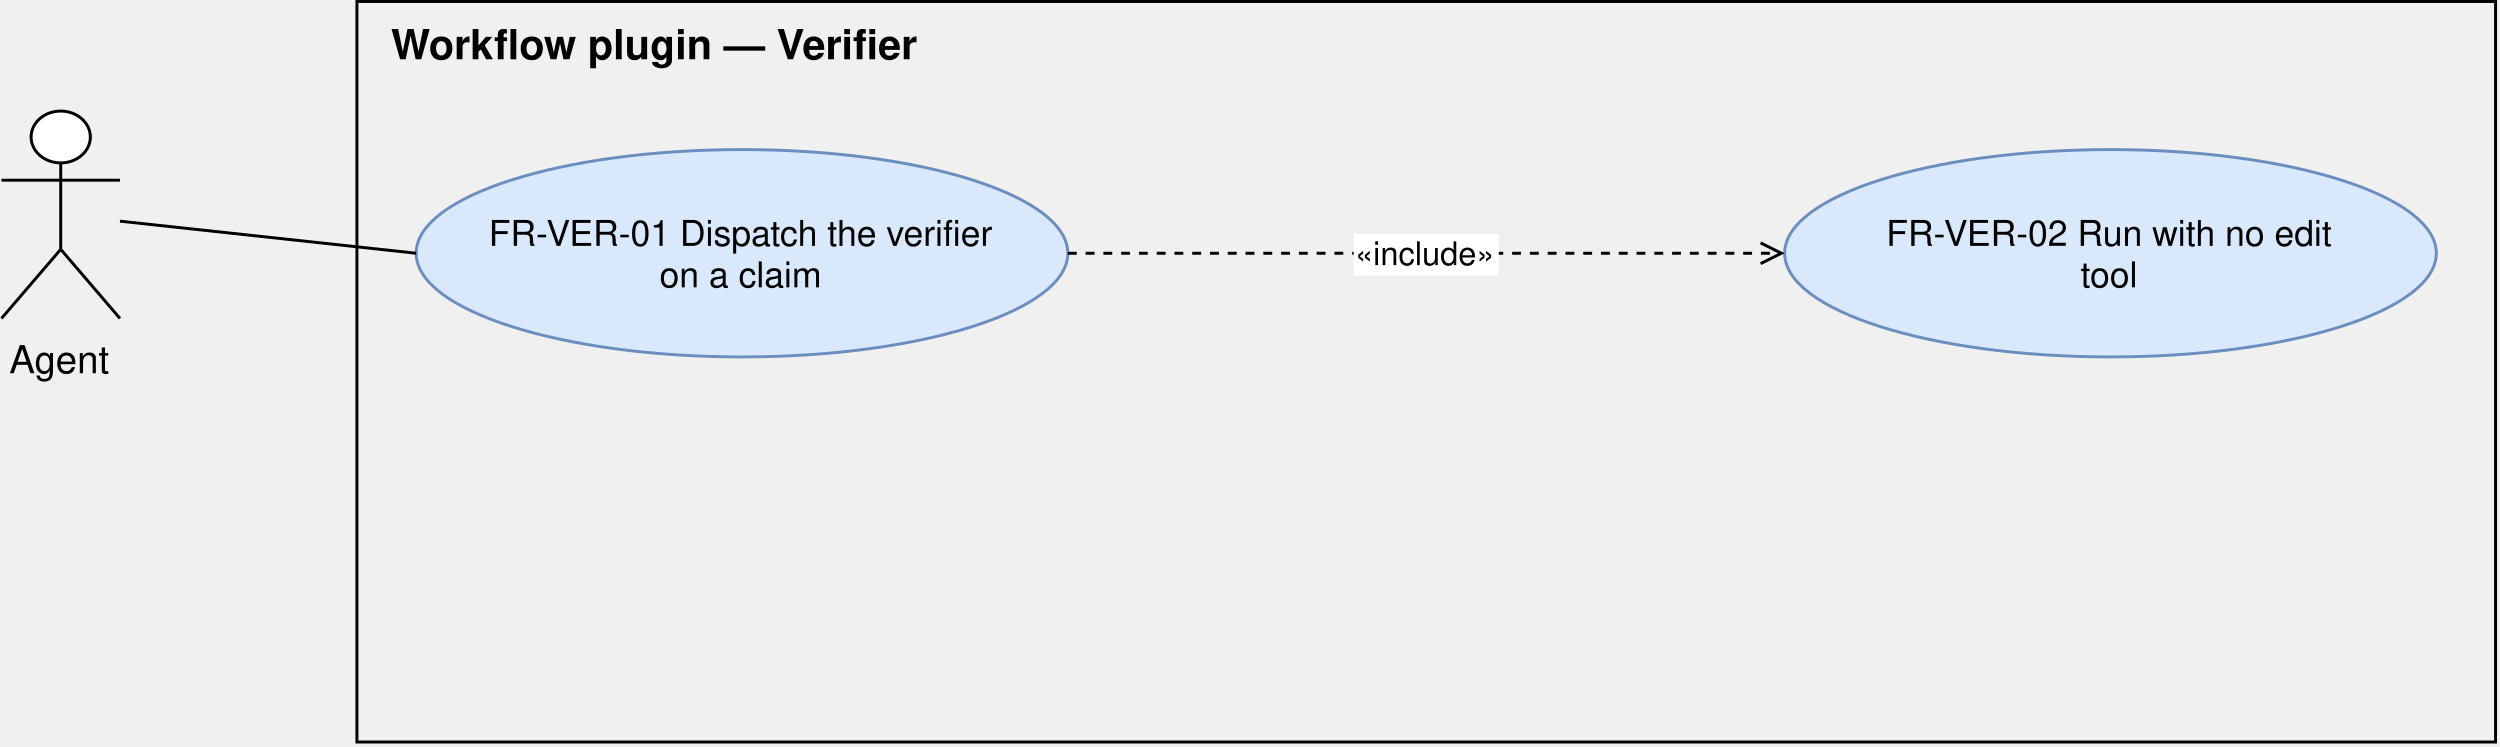
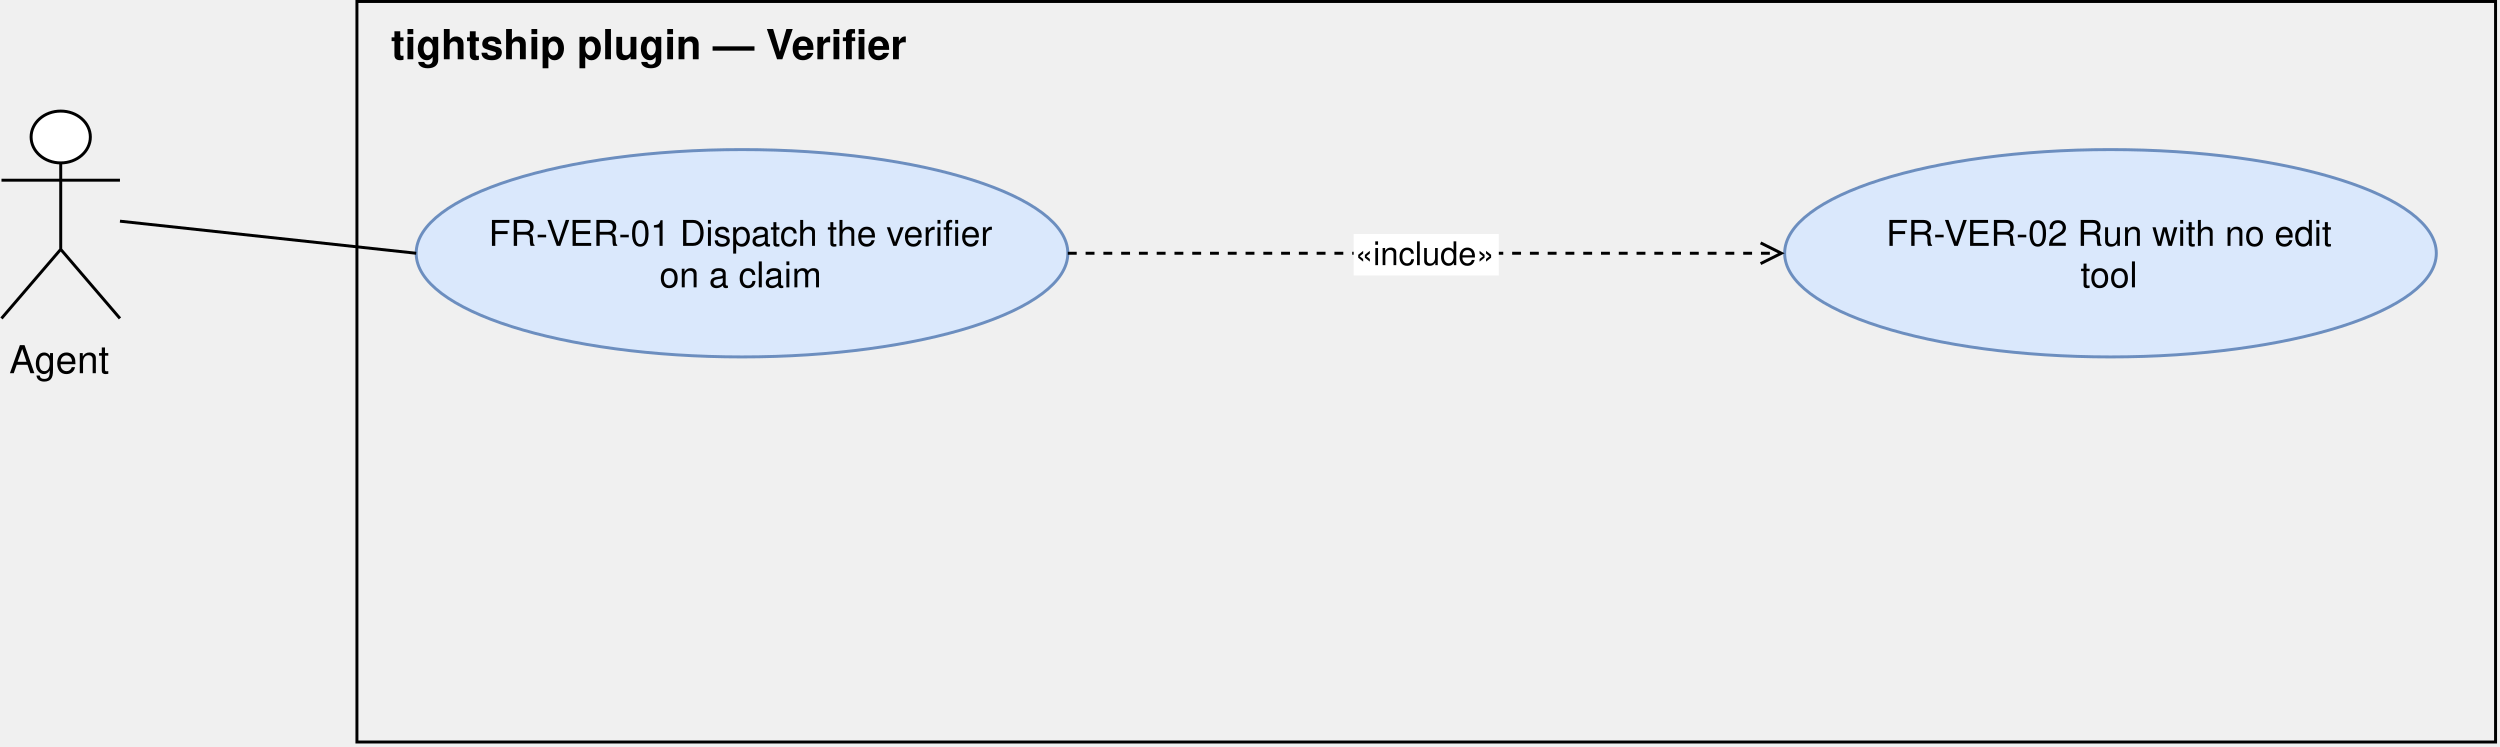
- <svg xmlns="http://www.w3.org/2000/svg" style="background: transparent; background-color: transparent; color-scheme: light;" version="1.1" width="844px" height="252px" viewBox="0 0 844 252" content="&lt;mxfile host=&quot;Electron&quot;&gt;&#10;  &lt;diagram name=&quot;Page-1&quot; id=&quot;0&quot;&gt;&#10;    &lt;mxGraphModel dx=&quot;-487&quot; dy=&quot;-115&quot; grid=&quot;0&quot; gridSize=&quot;10&quot; guides=&quot;1&quot; tooltips=&quot;1&quot; connect=&quot;1&quot; arrows=&quot;1&quot; fold=&quot;0&quot; page=&quot;0&quot; pageScale=&quot;1&quot; pageWidth=&quot;850&quot; pageHeight=&quot;1100&quot; background=&quot;#ffffff&quot; math=&quot;0&quot; shadow=&quot;0&quot;&gt;&#10;      &lt;root&gt;&#10;        &lt;mxCell id=&quot;0&quot; /&gt;&#10;        &lt;mxCell id=&quot;1&quot; parent=&quot;0&quot; /&gt;&#10;        &lt;mxCell id=&quot;c2&quot; parent=&quot;1&quot; style=&quot;rounded=0;fillColor=none;verticalAlign=top;align=left;spacingLeft=10;fontStyle=1;fontSize=14;html=0;&quot; value=&quot;Workflow plugin — Verifier&quot; vertex=&quot;1&quot;&gt;&#10;          &lt;mxGeometry height=&quot;250&quot; width=&quot;722&quot; x=&quot;162&quot; y=&quot;41&quot; as=&quot;geometry&quot; /&gt;&#10;        &lt;/mxCell&gt;&#10;        &lt;mxCell id=&quot;c3&quot; parent=&quot;1&quot; style=&quot;ellipse;fontSize=12;fillColor=#dae8fc;strokeColor=#6c8ebf;html=0;&quot; value=&quot;FR-VER-01 Dispatch the verifier&amp;#xa;on a claim&quot; vertex=&quot;1&quot;&gt;&#10;          &lt;mxGeometry height=&quot;70&quot; width=&quot;220&quot; x=&quot;182&quot; y=&quot;91&quot; as=&quot;geometry&quot; /&gt;&#10;        &lt;/mxCell&gt;&#10;        &lt;mxCell id=&quot;c4&quot; parent=&quot;1&quot; style=&quot;ellipse;fontSize=12;fillColor=#dae8fc;strokeColor=#6c8ebf;html=0;&quot; value=&quot;FR-VER-02 Run with no edit&amp;#xa;tool&quot; vertex=&quot;1&quot;&gt;&#10;          &lt;mxGeometry height=&quot;70&quot; width=&quot;220&quot; x=&quot;644&quot; y=&quot;91&quot; as=&quot;geometry&quot; /&gt;&#10;        &lt;/mxCell&gt;&#10;        &lt;mxCell id=&quot;c5&quot; parent=&quot;1&quot; style=&quot;shape=umlActor;verticalLabelPosition=bottom;verticalAlign=top;fontSize=13;html=0;&quot; value=&quot;Agent&quot; vertex=&quot;1&quot;&gt;&#10;          &lt;mxGeometry height=&quot;70&quot; width=&quot;40&quot; x=&quot;42&quot; y=&quot;78&quot; as=&quot;geometry&quot; /&gt;&#10;        &lt;/mxCell&gt;&#10;        &lt;mxCell id=&quot;c6&quot; edge=&quot;1&quot; parent=&quot;1&quot; source=&quot;c5&quot; style=&quot;endArrow=none;entryX=0;entryY=0.5;html=0;fontSize=11;labelBackgroundColor=#ffffff;&quot; target=&quot;c3&quot; value=&quot;&quot;&gt;&#10;          &lt;mxGeometry relative=&quot;1&quot; as=&quot;geometry&quot; /&gt;&#10;        &lt;/mxCell&gt;&#10;        &lt;mxCell id=&quot;c7&quot; edge=&quot;1&quot; parent=&quot;1&quot; source=&quot;c3&quot; style=&quot;dashed=1;endArrow=open;endFill=0;html=0;fontSize=11;labelBackgroundColor=#ffffff;&quot; target=&quot;c4&quot; value=&quot;«include»&quot;&gt;&#10;          &lt;mxGeometry relative=&quot;1&quot; as=&quot;geometry&quot; /&gt;&#10;        &lt;/mxCell&gt;&#10;      &lt;/root&gt;&#10;    &lt;/mxGraphModel&gt;&#10;  &lt;/diagram&gt;&#10;&lt;/mxfile&gt;&#10;">
+ <svg xmlns="http://www.w3.org/2000/svg" style="background: transparent; background-color: transparent; color-scheme: light;" version="1.1" width="844px" height="252px" viewBox="0 0 844 252" content="&lt;mxfile host=&quot;Electron&quot;&gt;&#10;  &lt;diagram name=&quot;Page-1&quot; id=&quot;0&quot;&gt;&#10;    &lt;mxGraphModel dx=&quot;-487&quot; dy=&quot;-115&quot; grid=&quot;0&quot; gridSize=&quot;10&quot; guides=&quot;1&quot; tooltips=&quot;1&quot; connect=&quot;1&quot; arrows=&quot;1&quot; fold=&quot;0&quot; page=&quot;0&quot; pageScale=&quot;1&quot; pageWidth=&quot;850&quot; pageHeight=&quot;1100&quot; background=&quot;#ffffff&quot; math=&quot;0&quot; shadow=&quot;0&quot;&gt;&#10;      &lt;root&gt;&#10;        &lt;mxCell id=&quot;0&quot; /&gt;&#10;        &lt;mxCell id=&quot;1&quot; parent=&quot;0&quot; /&gt;&#10;        &lt;mxCell id=&quot;c2&quot; parent=&quot;1&quot; style=&quot;rounded=0;fillColor=none;verticalAlign=top;align=left;spacingLeft=10;fontStyle=1;fontSize=14;html=0;&quot; value=&quot;tightship plugin — Verifier&quot; vertex=&quot;1&quot;&gt;&#10;          &lt;mxGeometry height=&quot;250&quot; width=&quot;722&quot; x=&quot;162&quot; y=&quot;41&quot; as=&quot;geometry&quot; /&gt;&#10;        &lt;/mxCell&gt;&#10;        &lt;mxCell id=&quot;c3&quot; parent=&quot;1&quot; style=&quot;ellipse;fontSize=12;fillColor=#dae8fc;strokeColor=#6c8ebf;html=0;&quot; value=&quot;FR-VER-01 Dispatch the verifier&amp;#xa;on a claim&quot; vertex=&quot;1&quot;&gt;&#10;          &lt;mxGeometry height=&quot;70&quot; width=&quot;220&quot; x=&quot;182&quot; y=&quot;91&quot; as=&quot;geometry&quot; /&gt;&#10;        &lt;/mxCell&gt;&#10;        &lt;mxCell id=&quot;c4&quot; parent=&quot;1&quot; style=&quot;ellipse;fontSize=12;fillColor=#dae8fc;strokeColor=#6c8ebf;html=0;&quot; value=&quot;FR-VER-02 Run with no edit&amp;#xa;tool&quot; vertex=&quot;1&quot;&gt;&#10;          &lt;mxGeometry height=&quot;70&quot; width=&quot;220&quot; x=&quot;644&quot; y=&quot;91&quot; as=&quot;geometry&quot; /&gt;&#10;        &lt;/mxCell&gt;&#10;        &lt;mxCell id=&quot;c5&quot; parent=&quot;1&quot; style=&quot;shape=umlActor;verticalLabelPosition=bottom;verticalAlign=top;fontSize=13;html=0;&quot; value=&quot;Agent&quot; vertex=&quot;1&quot;&gt;&#10;          &lt;mxGeometry height=&quot;70&quot; width=&quot;40&quot; x=&quot;42&quot; y=&quot;78&quot; as=&quot;geometry&quot; /&gt;&#10;        &lt;/mxCell&gt;&#10;        &lt;mxCell id=&quot;c6&quot; edge=&quot;1&quot; parent=&quot;1&quot; source=&quot;c5&quot; style=&quot;endArrow=none;entryX=0;entryY=0.5;html=0;fontSize=11;labelBackgroundColor=#ffffff;&quot; target=&quot;c3&quot; value=&quot;&quot;&gt;&#10;          &lt;mxGeometry relative=&quot;1&quot; as=&quot;geometry&quot; /&gt;&#10;        &lt;/mxCell&gt;&#10;        &lt;mxCell id=&quot;c7&quot; edge=&quot;1&quot; parent=&quot;1&quot; source=&quot;c3&quot; style=&quot;dashed=1;endArrow=open;endFill=0;html=0;fontSize=11;labelBackgroundColor=#ffffff;&quot; target=&quot;c4&quot; value=&quot;«include»&quot;&gt;&#10;          &lt;mxGeometry relative=&quot;1&quot; as=&quot;geometry&quot; /&gt;&#10;        &lt;/mxCell&gt;&#10;      &lt;/root&gt;&#10;    &lt;/mxGraphModel&gt;&#10;  &lt;/diagram&gt;&#10;&lt;/mxfile&gt;&#10;">
  <defs />
  <g>
    <g data-cell-id="0">
      <g data-cell-id="1">
        <g data-cell-id="c2">
          <g transform="translate(0.5,0.5)">
            <rect x="120" y="0" width="722" height="250" fill="none" stroke="#000000" pointer-events="all" style="stroke: light-dark(rgb(0, 0, 0), rgb(255, 255, 255));" />
          </g>
          <g>
            <g fill="#000000" font-family="Helvetica" font-weight="bold" text-anchor="start" font-size="14px" style="fill: light-dark(rgb(0, 0, 0), rgb(255, 255, 255));">
-               <text x="132" y="20">Workflow plugin — Verifier</text>
+               <text x="132" y="20">tightship plugin — Verifier</text>
            </g>
          </g>
        </g>
        <g data-cell-id="c3">
          <g transform="translate(0.5,0.5)">
            <ellipse cx="250" cy="85" rx="110" ry="35" fill="#dae8fc" stroke="#6c8ebf" pointer-events="all" style="fill: light-dark(rgb(218, 232, 252), rgb(29, 41, 59)); stroke: light-dark(rgb(108, 142, 191), rgb(92, 121, 163));" />
          </g>
          <g>
            <g fill="#000000" font-family="Helvetica" text-anchor="middle" font-size="12px" style="fill: light-dark(rgb(0, 0, 0), rgb(255, 255, 255));">
              <text x="250" y="83">FR-VER-01 Dispatch the verifier</text>
              <text x="250" y="97">on a claim</text>
            </g>
          </g>
        </g>
        <g data-cell-id="c4">
          <g transform="translate(0.5,0.5)">
            <ellipse cx="712" cy="85" rx="110" ry="35" fill="#dae8fc" stroke="#6c8ebf" pointer-events="all" style="fill: light-dark(rgb(218, 232, 252), rgb(29, 41, 59)); stroke: light-dark(rgb(108, 142, 191), rgb(92, 121, 163));" />
          </g>
          <g>
            <g fill="#000000" font-family="Helvetica" text-anchor="middle" font-size="12px" style="fill: light-dark(rgb(0, 0, 0), rgb(255, 255, 255));">
              <text x="712" y="83">FR-VER-02 Run with no edit</text>
              <text x="712" y="97">tool</text>
            </g>
          </g>
        </g>
        <g data-cell-id="c5">
          <g transform="translate(0.5,0.5)">
            <ellipse cx="20" cy="45.75" rx="10" ry="8.75" fill="#ffffff" stroke="#000000" pointer-events="all" style="fill: light-dark(#ffffff, var(--ge-dark-color, #121212)); stroke: light-dark(rgb(0, 0, 0), rgb(255, 255, 255));" />
            <path d="M 20 54.5 L 20 83.67 M 20 60.33 L 0 60.33 M 20 60.33 L 40 60.33 M 20 83.67 L 0 107 M 20 83.67 L 40 107" fill="none" stroke="#000000" stroke-miterlimit="10" pointer-events="all" style="stroke: light-dark(rgb(0, 0, 0), rgb(255, 255, 255));" />
          </g>
          <g>
            <g fill="#000000" font-family="Helvetica" text-anchor="middle" font-size="13px" style="fill: light-dark(rgb(0, 0, 0), rgb(255, 255, 255));">
              <text x="20" y="126">Agent</text>
            </g>
          </g>
        </g>
        <g data-cell-id="c6">
          <g transform="translate(0.5,0.5)">
            <path d="M 40 74.17 L 140 85" fill="none" stroke="#000000" stroke-miterlimit="10" pointer-events="stroke" style="stroke: light-dark(rgb(0, 0, 0), rgb(255, 255, 255));" />
          </g>
        </g>
        <g data-cell-id="c7">
          <g transform="translate(0.5,0.5)">
            <path d="M 360 85 L 599.76 85" fill="none" stroke="#000000" stroke-miterlimit="10" stroke-dasharray="3 3" pointer-events="stroke" style="stroke: light-dark(rgb(0, 0, 0), rgb(255, 255, 255));" />
            <path d="M 593.88 88.5 L 600.88 85 L 593.88 81.5" fill="none" stroke="#000000" stroke-miterlimit="10" pointer-events="all" style="stroke: light-dark(rgb(0, 0, 0), rgb(255, 255, 255));" />
          </g>
          <g>
            <g fill="#000000" font-family="Helvetica" text-anchor="middle" font-size="11px" style="fill: light-dark(rgb(0, 0, 0), rgb(255, 255, 255));">
              <rect fill="#ffffff" stroke="none" x="457" y="79" width="49" height="14" stroke-width="0" style="fill: light-dark(rgb(255, 255, 255), rgb(18, 18, 18));" />
              <text x="481" y="89.5">«include»</text>
            </g>
          </g>
        </g>
      </g>
    </g>
  </g>
</svg>
